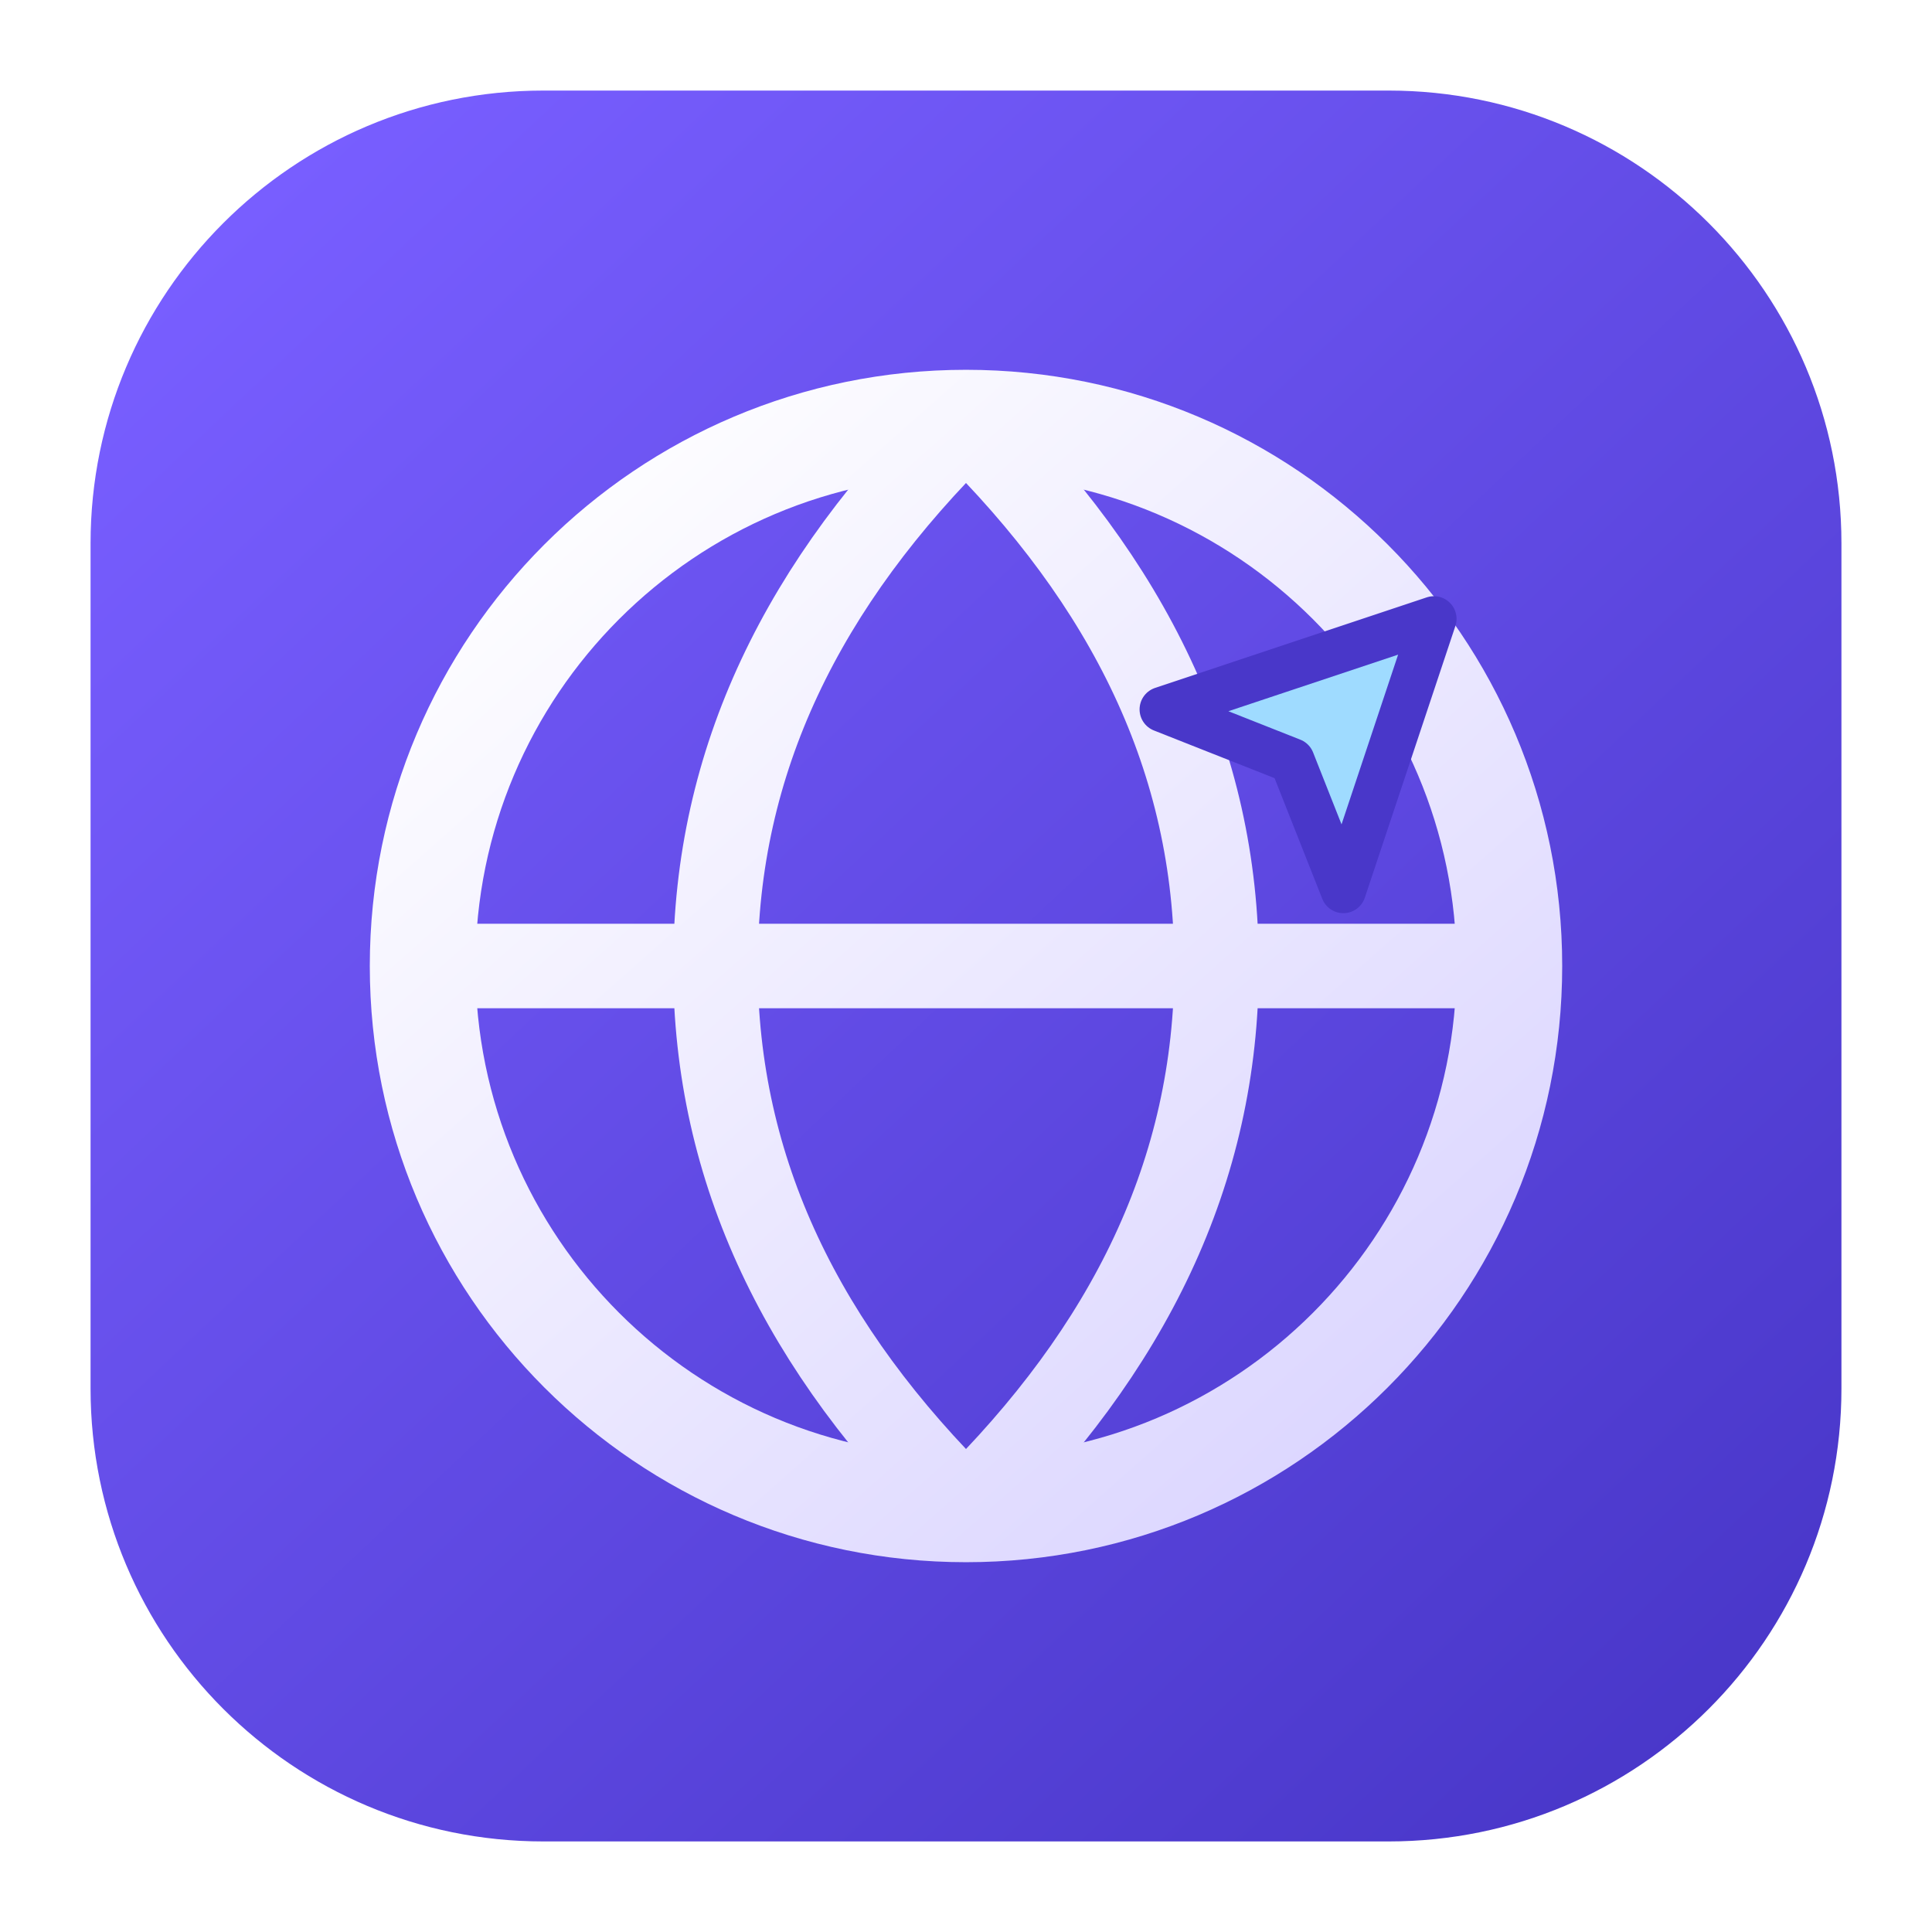
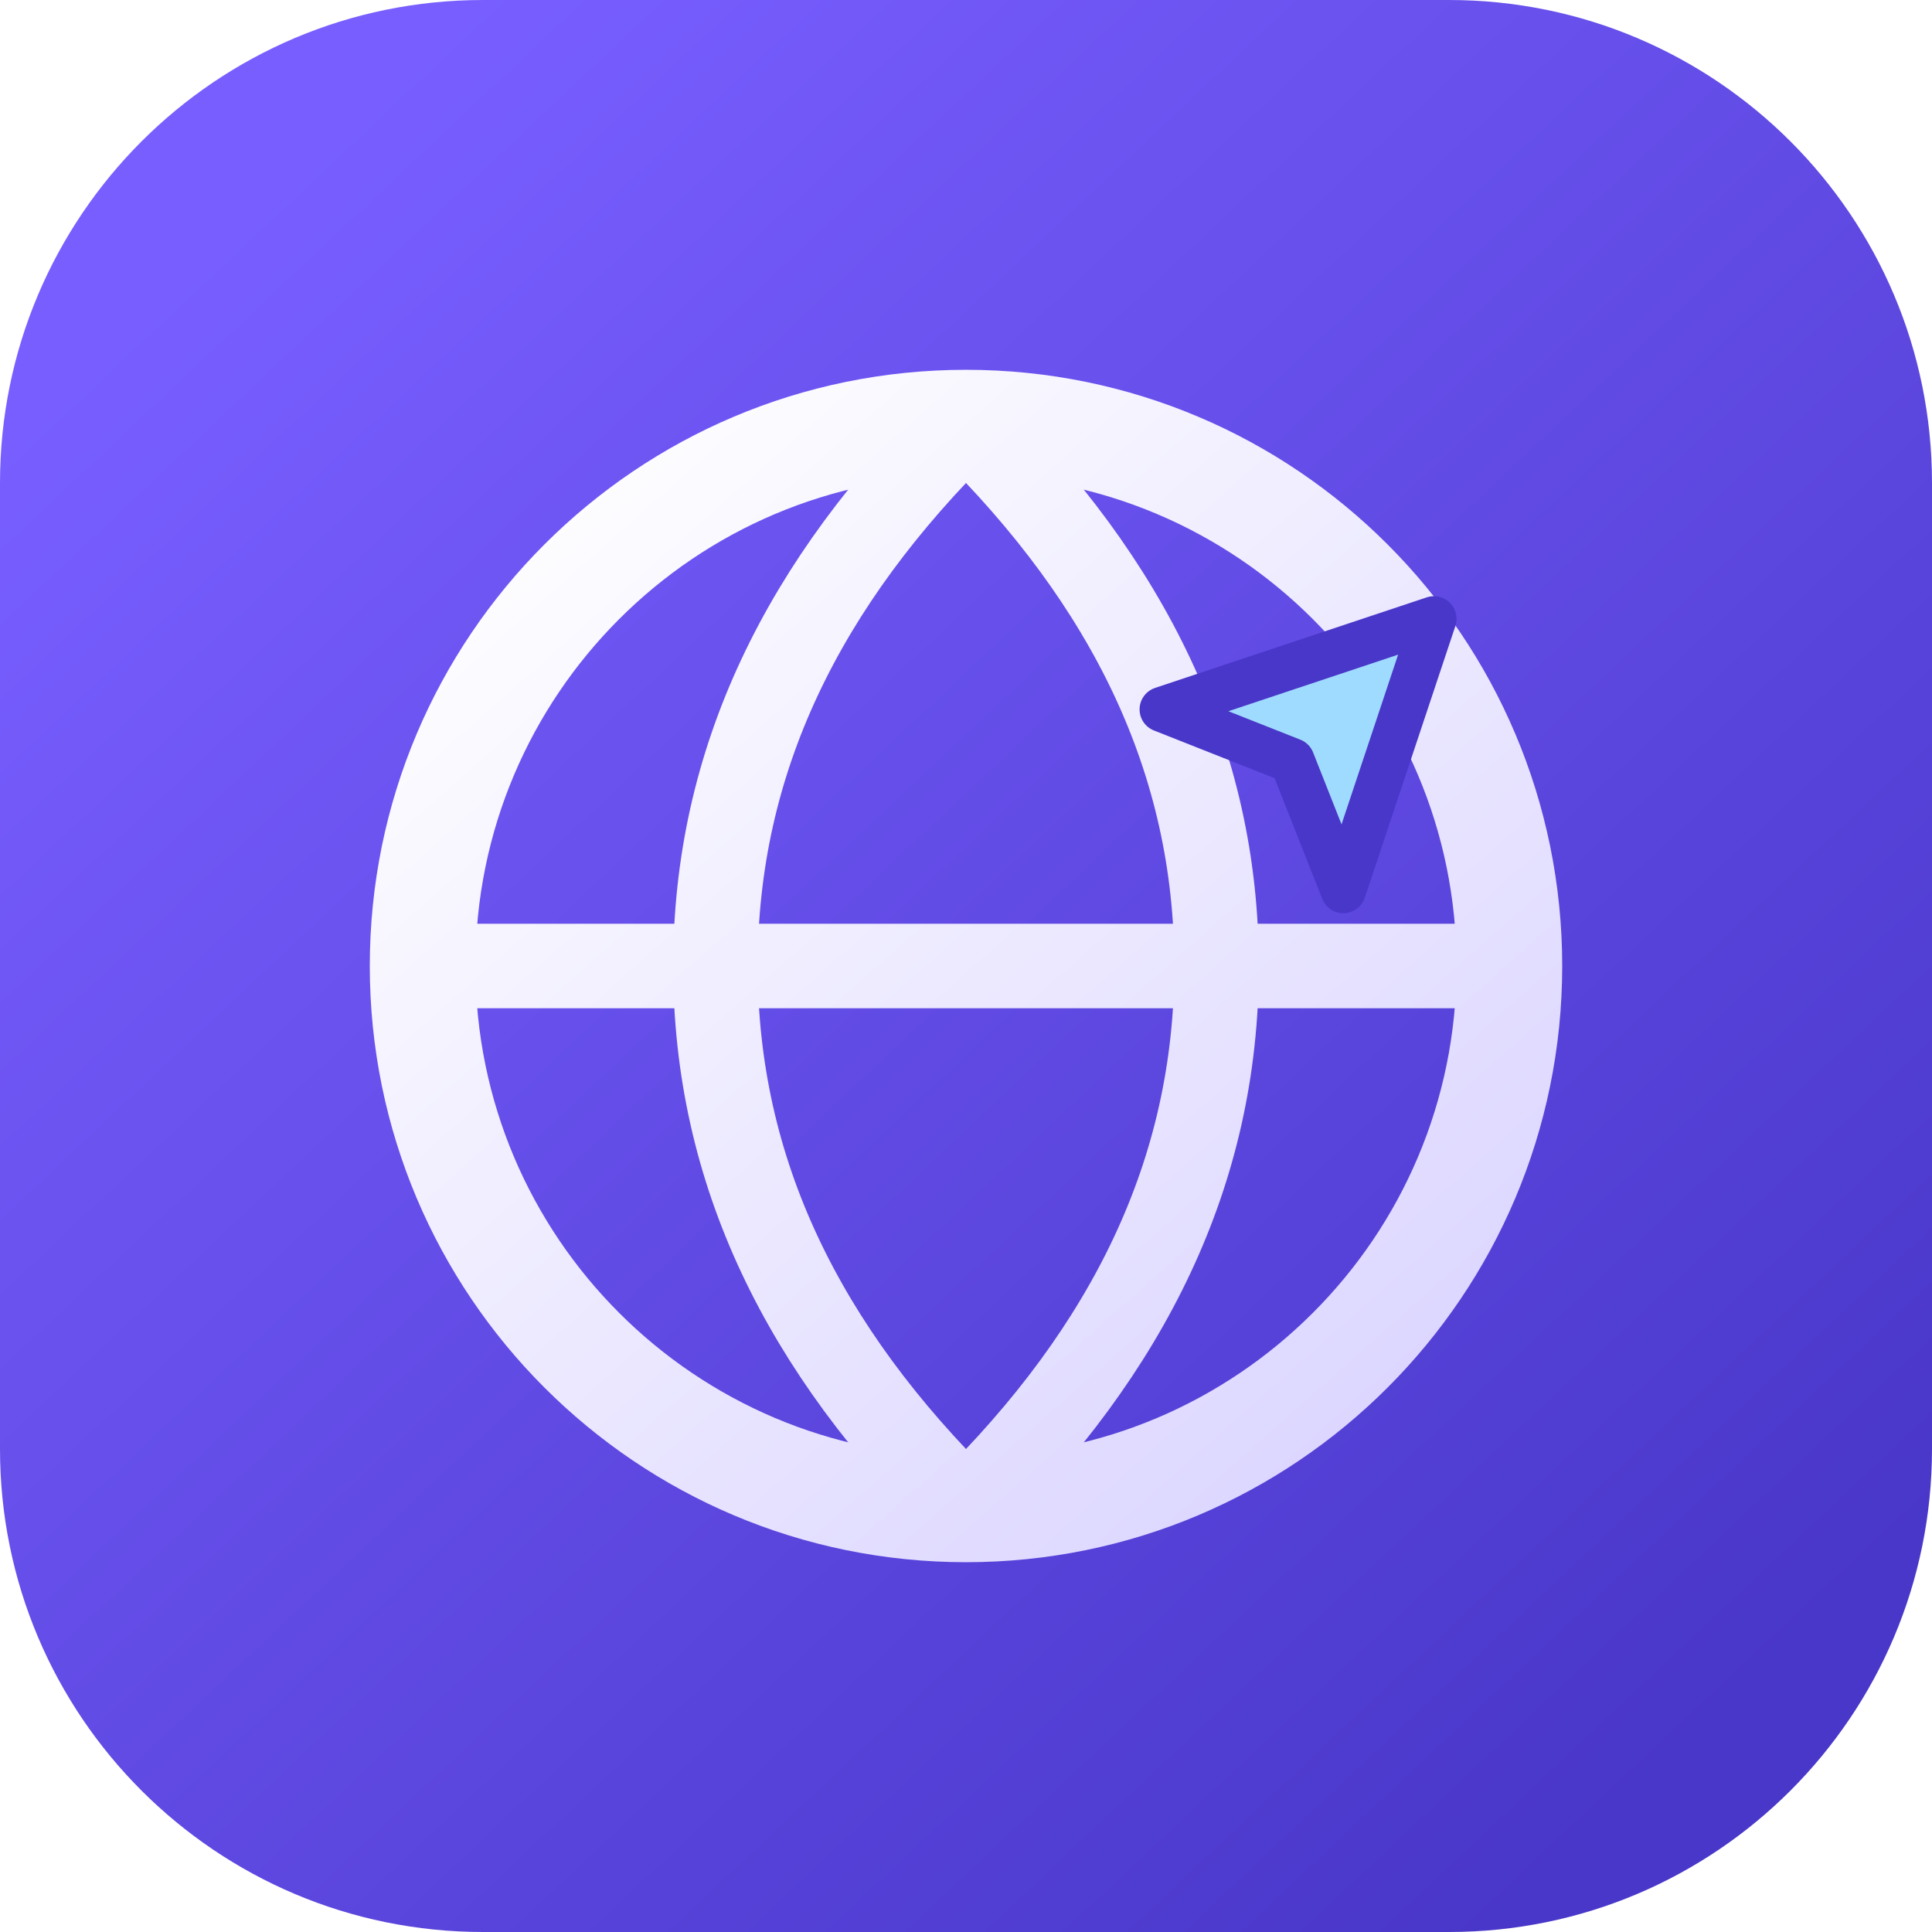
<svg xmlns="http://www.w3.org/2000/svg" viewBox="0 0 64 64" fill="none">
  <defs>
    <linearGradient id="browser-bg" x1="8" y1="7" x2="56" y2="58" gradientUnits="userSpaceOnUse">
      <stop stop-color="#785EFF" />
      <stop offset="1" stop-color="#4937C9" />
    </linearGradient>
    <linearGradient id="browser-orbit" x1="17" y1="15" x2="48" y2="50" gradientUnits="userSpaceOnUse">
      <stop stop-color="#FFFFFF" />
      <stop offset="1" stop-color="#D9D3FF" />
    </linearGradient>
  </defs>
-   <rect x="3" y="3" width="58" height="58" rx="15" fill="url(#browser-bg)" />
+   <rect width="64" height="64" rx="16" fill="url(#browser-bg)" />
  <circle cx="32" cy="32" r="18" stroke="url(#browser-orbit)" stroke-width="3.5" />
  <path d="M15 32h34M32 14c5.4 5.3 8.3 11.2 8.3 18S37.4 44.7 32 50M32 14c-5.4 5.3-8.3 11.2-8.3 18S26.6 44.7 32 50" stroke="url(#browser-orbit)" stroke-width="2.8" stroke-linecap="round" />
  <path d="m38.5 23.5 9-3-3 9-1.7-4.3-4.3-1.7Z" fill="#9FDBFF" stroke="#4937C9" stroke-width="1.5" stroke-linejoin="round" />
</svg>
